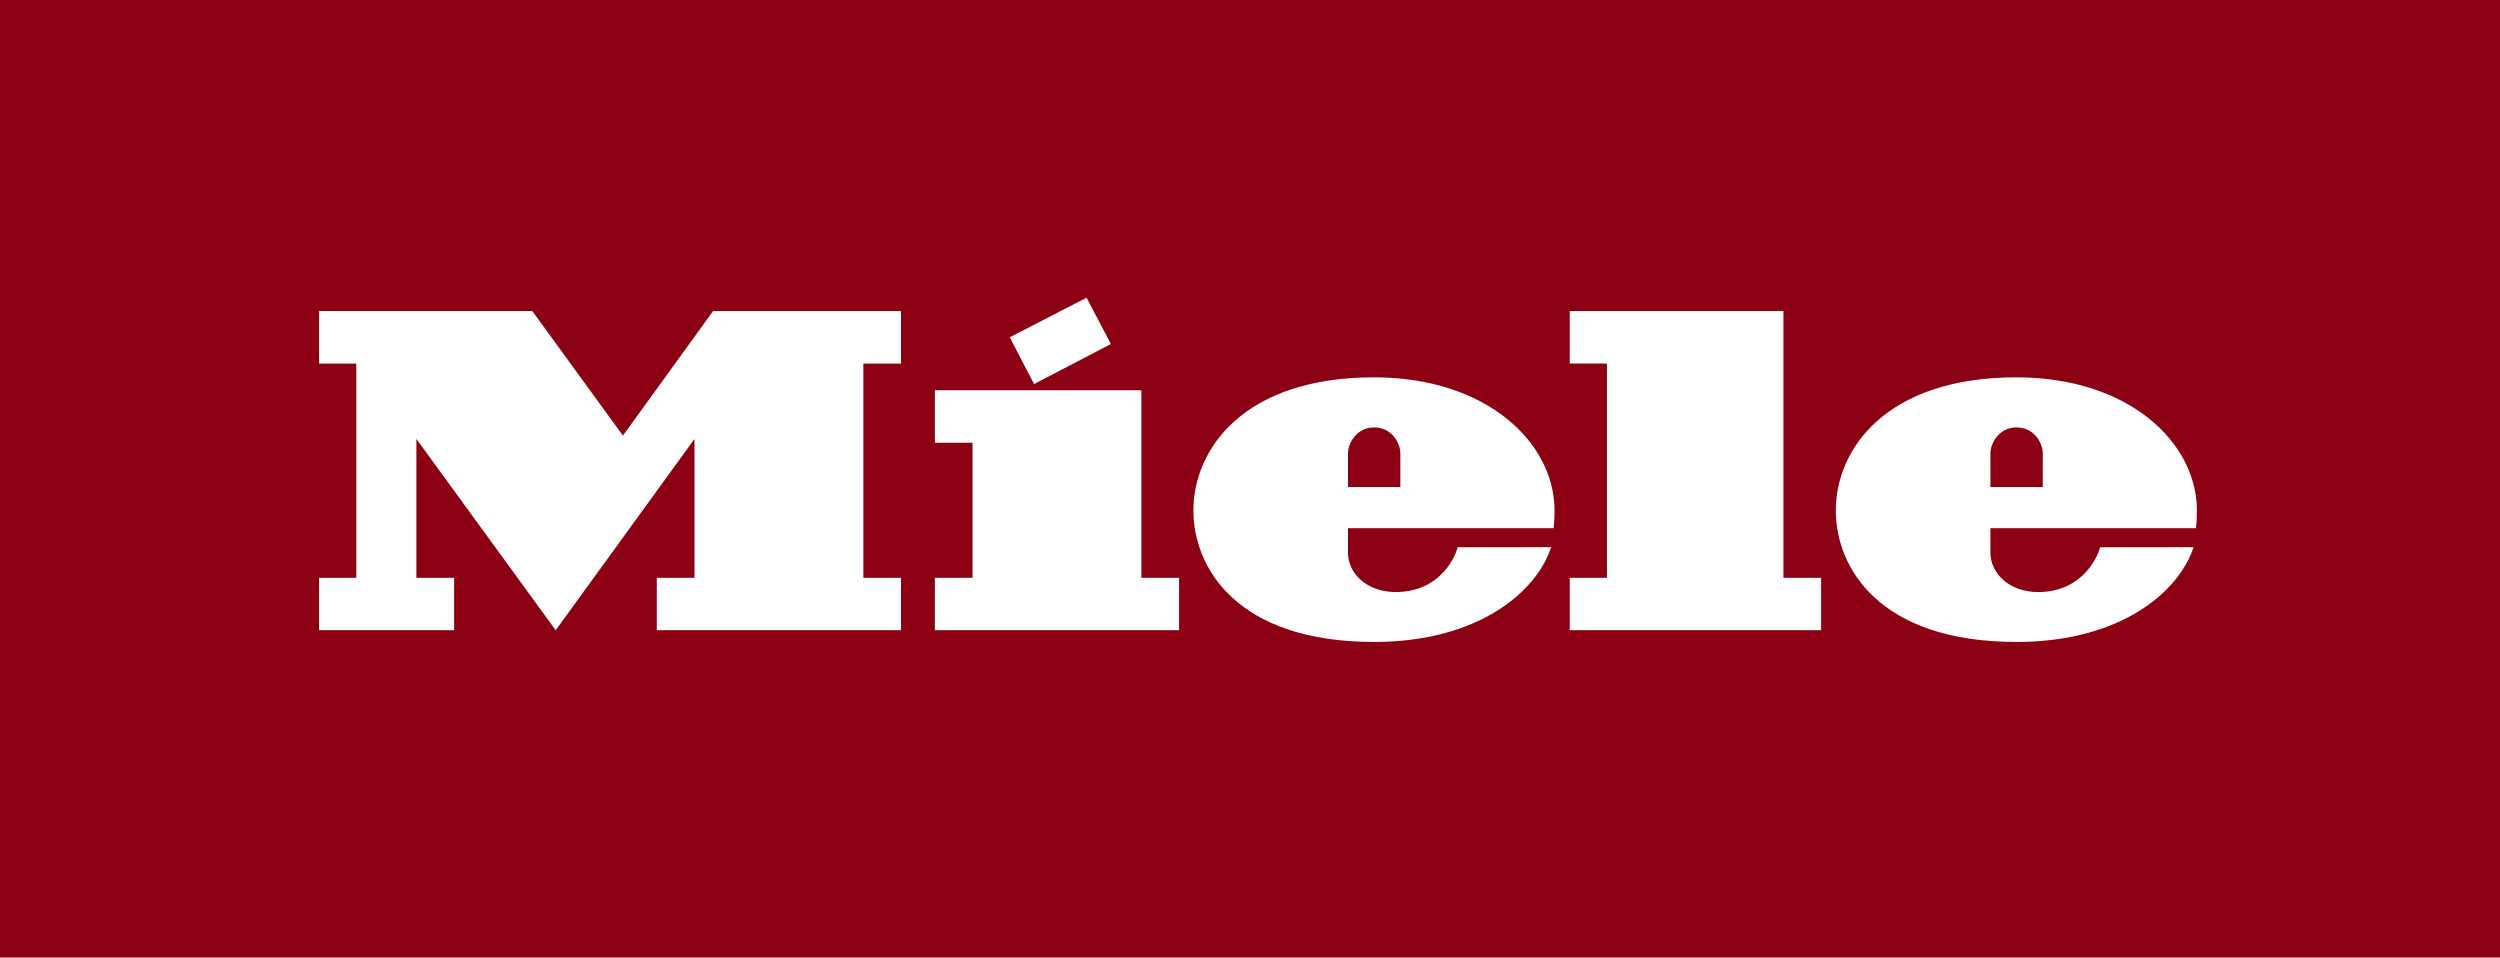
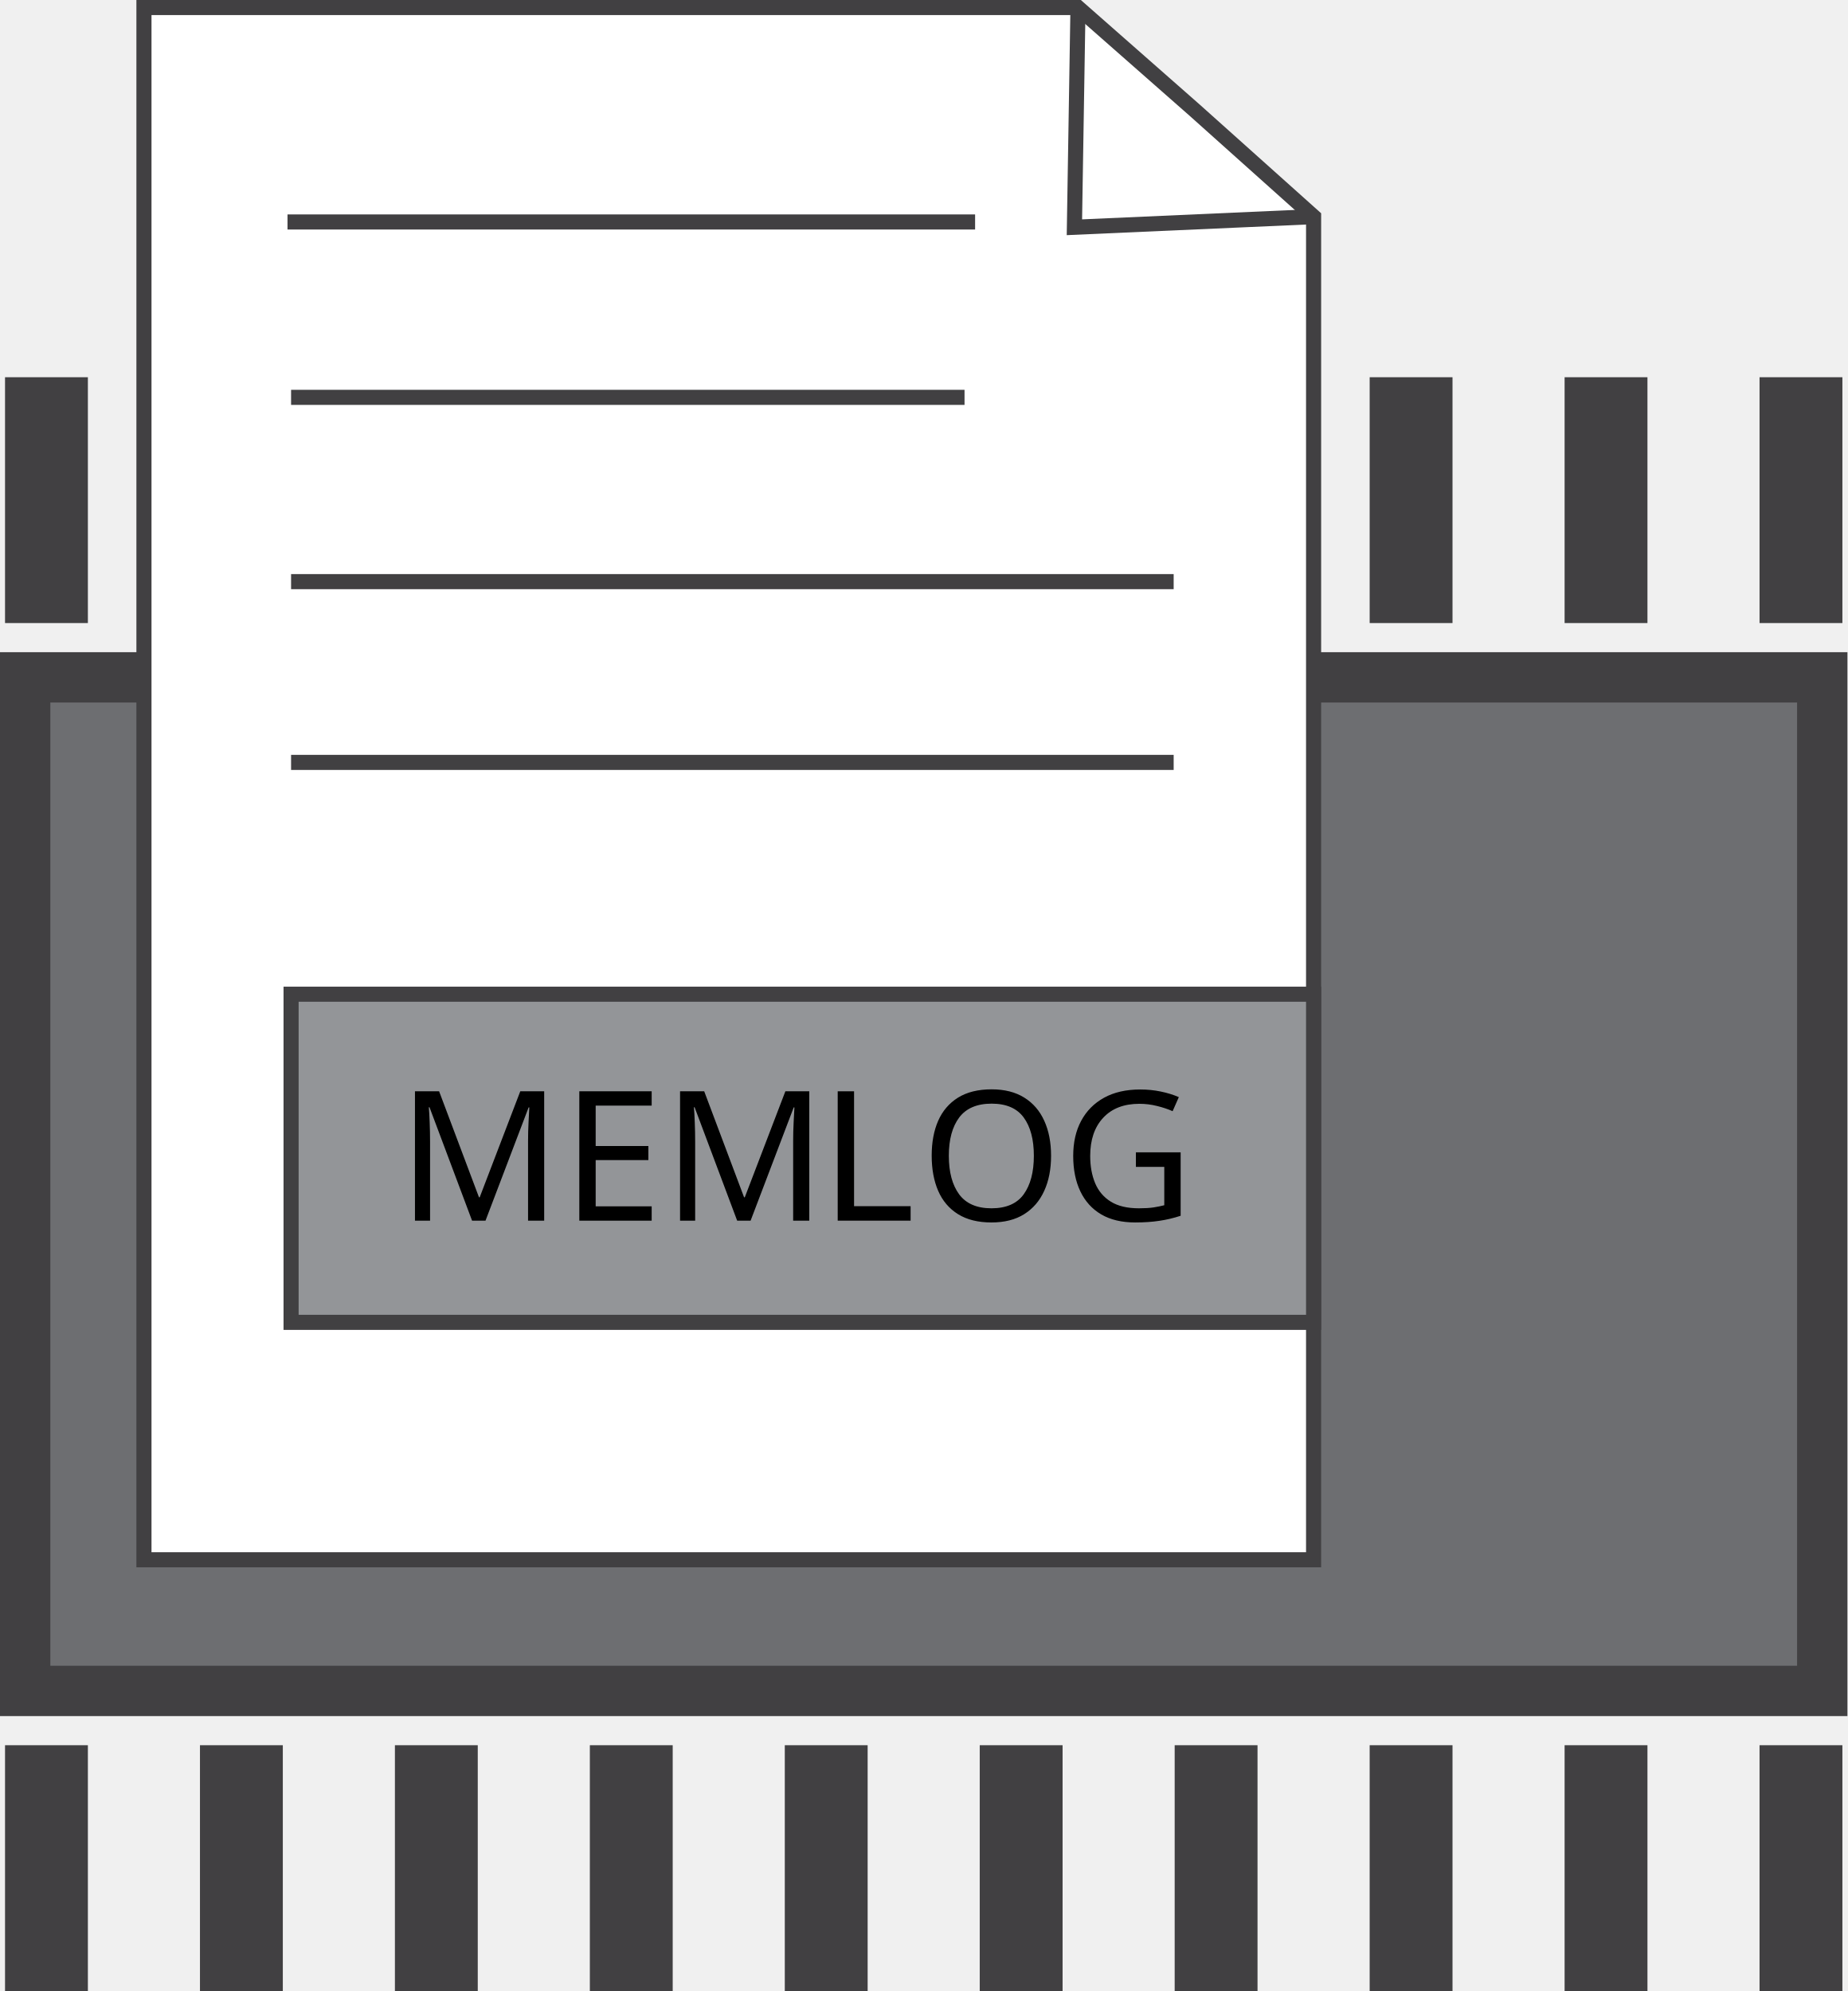
- <svg xmlns="http://www.w3.org/2000/svg" version="1.1" x="0" y="0" width="100" height="38.3" viewBox="0, 0, 100, 38.3">
-   <g id="Background">
-     <rect x="0" y="0" width="100" height="38.3" fill="#000000" fill-opacity="0" />
-   </g>
-   <g id="Layer_1">
-     <path d="M0,38.3 L100,38.3 L100,0 L0,0 z" fill="#8C0014" />
-     <path d="M79.617,21.127 L79.617,22.105 C79.617,22.927 80.359,23.682 81.524,23.682 C83.195,23.682 83.866,22.419 84.003,21.89 C85.809,21.89 87.23,21.889 87.741,21.889 C87.184,23.621 84.887,25.678 80.663,25.678 C75.158,25.678 73.432,22.696 73.432,20.417 C73.432,17.986 75.426,15.093 80.654,15.093 C85.174,15.093 87.876,17.713 87.876,20.418 C87.876,20.87 87.838,21.127 87.838,21.127 z M79.617,19.483 L81.711,19.483 L81.711,18.142 C81.711,17.737 81.388,17.096 80.657,17.096 C79.979,17.096 79.617,17.71 79.617,18.136 z M64.278,23.111 L62.79,23.111 L62.79,25.209 L72.845,25.209 L72.845,23.111 L71.337,23.111 L71.337,12.443 L62.79,12.443 L62.79,14.542 L64.278,14.542 z M53.919,21.127 L53.919,22.105 C53.919,22.927 54.663,23.682 55.828,23.682 C57.498,23.682 58.17,22.419 58.306,21.89 C60.113,21.89 61.534,21.889 62.045,21.889 C61.488,23.621 59.19,25.678 54.967,25.678 C49.461,25.678 47.736,22.696 47.736,20.417 C47.736,17.986 49.728,15.093 54.959,15.093 C59.477,15.093 62.181,17.713 62.181,20.418 C62.181,20.87 62.142,21.127 62.142,21.127 z M53.919,19.483 L56.014,19.483 L56.014,18.142 C56.014,17.737 55.691,17.096 54.96,17.096 C54.283,17.096 53.919,17.71 53.919,18.136 z M44.435,13.76 L43.462,11.908 L40.39,13.492 L41.363,15.362 z M45.656,15.611 L37.396,15.611 L37.396,17.71 L38.902,17.71 L38.902,23.111 L37.396,23.111 L37.396,25.209 L47.163,25.209 L47.163,23.111 L45.656,23.111 z M28.524,12.443 L36.041,12.443 L36.041,14.543 L34.534,14.543 L34.534,23.111 L36.041,23.111 L36.041,25.209 L26.271,25.209 L26.271,23.111 L27.779,23.111 L27.779,17.558 L22.228,25.209 L16.656,17.558 L16.656,23.111 L18.164,23.111 L18.164,25.209 L12.763,25.209 L12.763,23.111 L14.252,23.111 L14.252,14.543 L12.763,14.543 L12.763,12.443 L21.292,12.443 L24.917,17.424 z" fill="#FFFFFF" />
-   </g>
+ <svg xmlns="http://www.w3.org/2000/svg" id="Layer_1" data-name="Layer 1" viewBox="0 0 367.04 395.64">
+   <defs>
+     <style>
+       .cls-1 {
+         fill: none;
+       }
+ 
+       .cls-1, .cls-2, .cls-3, .cls-4, .cls-5 {
+         stroke: #414042;
+         stroke-miterlimit: 10;
+       }
+ 
+       .cls-1, .cls-4, .cls-5 {
+         stroke-width: 3px;
+       }
+ 
+       .cls-2 {
+         fill: #6d6e71;
+         stroke-width: 10px;
+       }
+ 
+       .cls-3 {
+         fill: #414042;
+         stroke-width: 8px;
+       }
+ 
+       .cls-6 {
+         font-family: ArialRoundedMTBold, 'Arial Rounded MT Bold';
+         font-size: 36px;
+       }
+ 
+       .cls-7 {
+         letter-spacing: -.05em;
+       }
+ 
+       .cls-4 {
+         fill: #939598;
+       }
+ 
+       .cls-5 {
+         fill: #fff;
+       }
+     </style>
+   </defs>
+   <rect class="cls-2" x="5" y="134.6" width="357.04" height="201.41" />
+   <rect class="cls-3" x="5" y="78.96" width="8.46" height="40.85" />
+   <rect class="cls-3" x="276.12" y="78.96" width="8.46" height="40.85" />
+   <rect class="cls-3" x="314.85" y="78.96" width="8.46" height="40.85" />
+   <rect class="cls-3" x="353.58" y="78.96" width="8.46" height="40.85" />
+   <rect class="cls-3" x="5" y="350.8" width="8.46" height="40.85" />
+   <rect class="cls-3" x="43.73" y="350.8" width="8.46" height="40.85" />
+   <rect class="cls-3" x="82.46" y="350.8" width="8.46" height="40.85" />
+   <rect class="cls-3" x="121.19" y="350.8" width="8.46" height="40.85" />
+   <rect class="cls-3" x="159.92" y="350.8" width="8.46" height="40.85" />
+   <rect class="cls-3" x="198.65" y="350.8" width="8.46" height="40.85" />
+   <rect class="cls-3" x="237.38" y="350.8" width="8.46" height="40.85" />
+   <rect class="cls-3" x="276.12" y="350.8" width="8.46" height="40.85" />
+   <rect class="cls-3" x="314.85" y="350.8" width="8.46" height="40.85" />
+   <rect class="cls-3" x="353.58" y="350.8" width="8.46" height="40.85" />
+   <polygon class="cls-5" points="260.98 309.95 28.6 309.95 28.6 1.5 214.17 1.5 237.38 21.92 260.98 43.05 260.98 309.95" />
+   <polyline class="cls-1" points="260.98 43.05 213.46 45.16 214.17 1.5" />
+   <line class="cls-1" x1="57.12" y1="44.11" x2="193.73" y2="44.11" />
+   <line class="cls-1" x1="57.83" y1="78.96" x2="191.63" y2="78.96" />
+   <line class="cls-1" x1="57.83" y1="115.58" x2="233.18" y2="115.58" />
+   <line class="cls-1" x1="57.83" y1="151.5" x2="233.18" y2="151.5" />
+   <rect class="cls-4" x="57.83" y="197.56" width="203.15" height="65.21" />
+   <text class="cls-6" transform="translate(78.96 242.56)">
+     <tspan x="0" y="0">MEM</tspan>
+     <tspan class="cls-7" x="83.99" y="0">L</tspan>
+     <tspan x="103.94" y="0">OG</tspan>
+   </text>
</svg>
